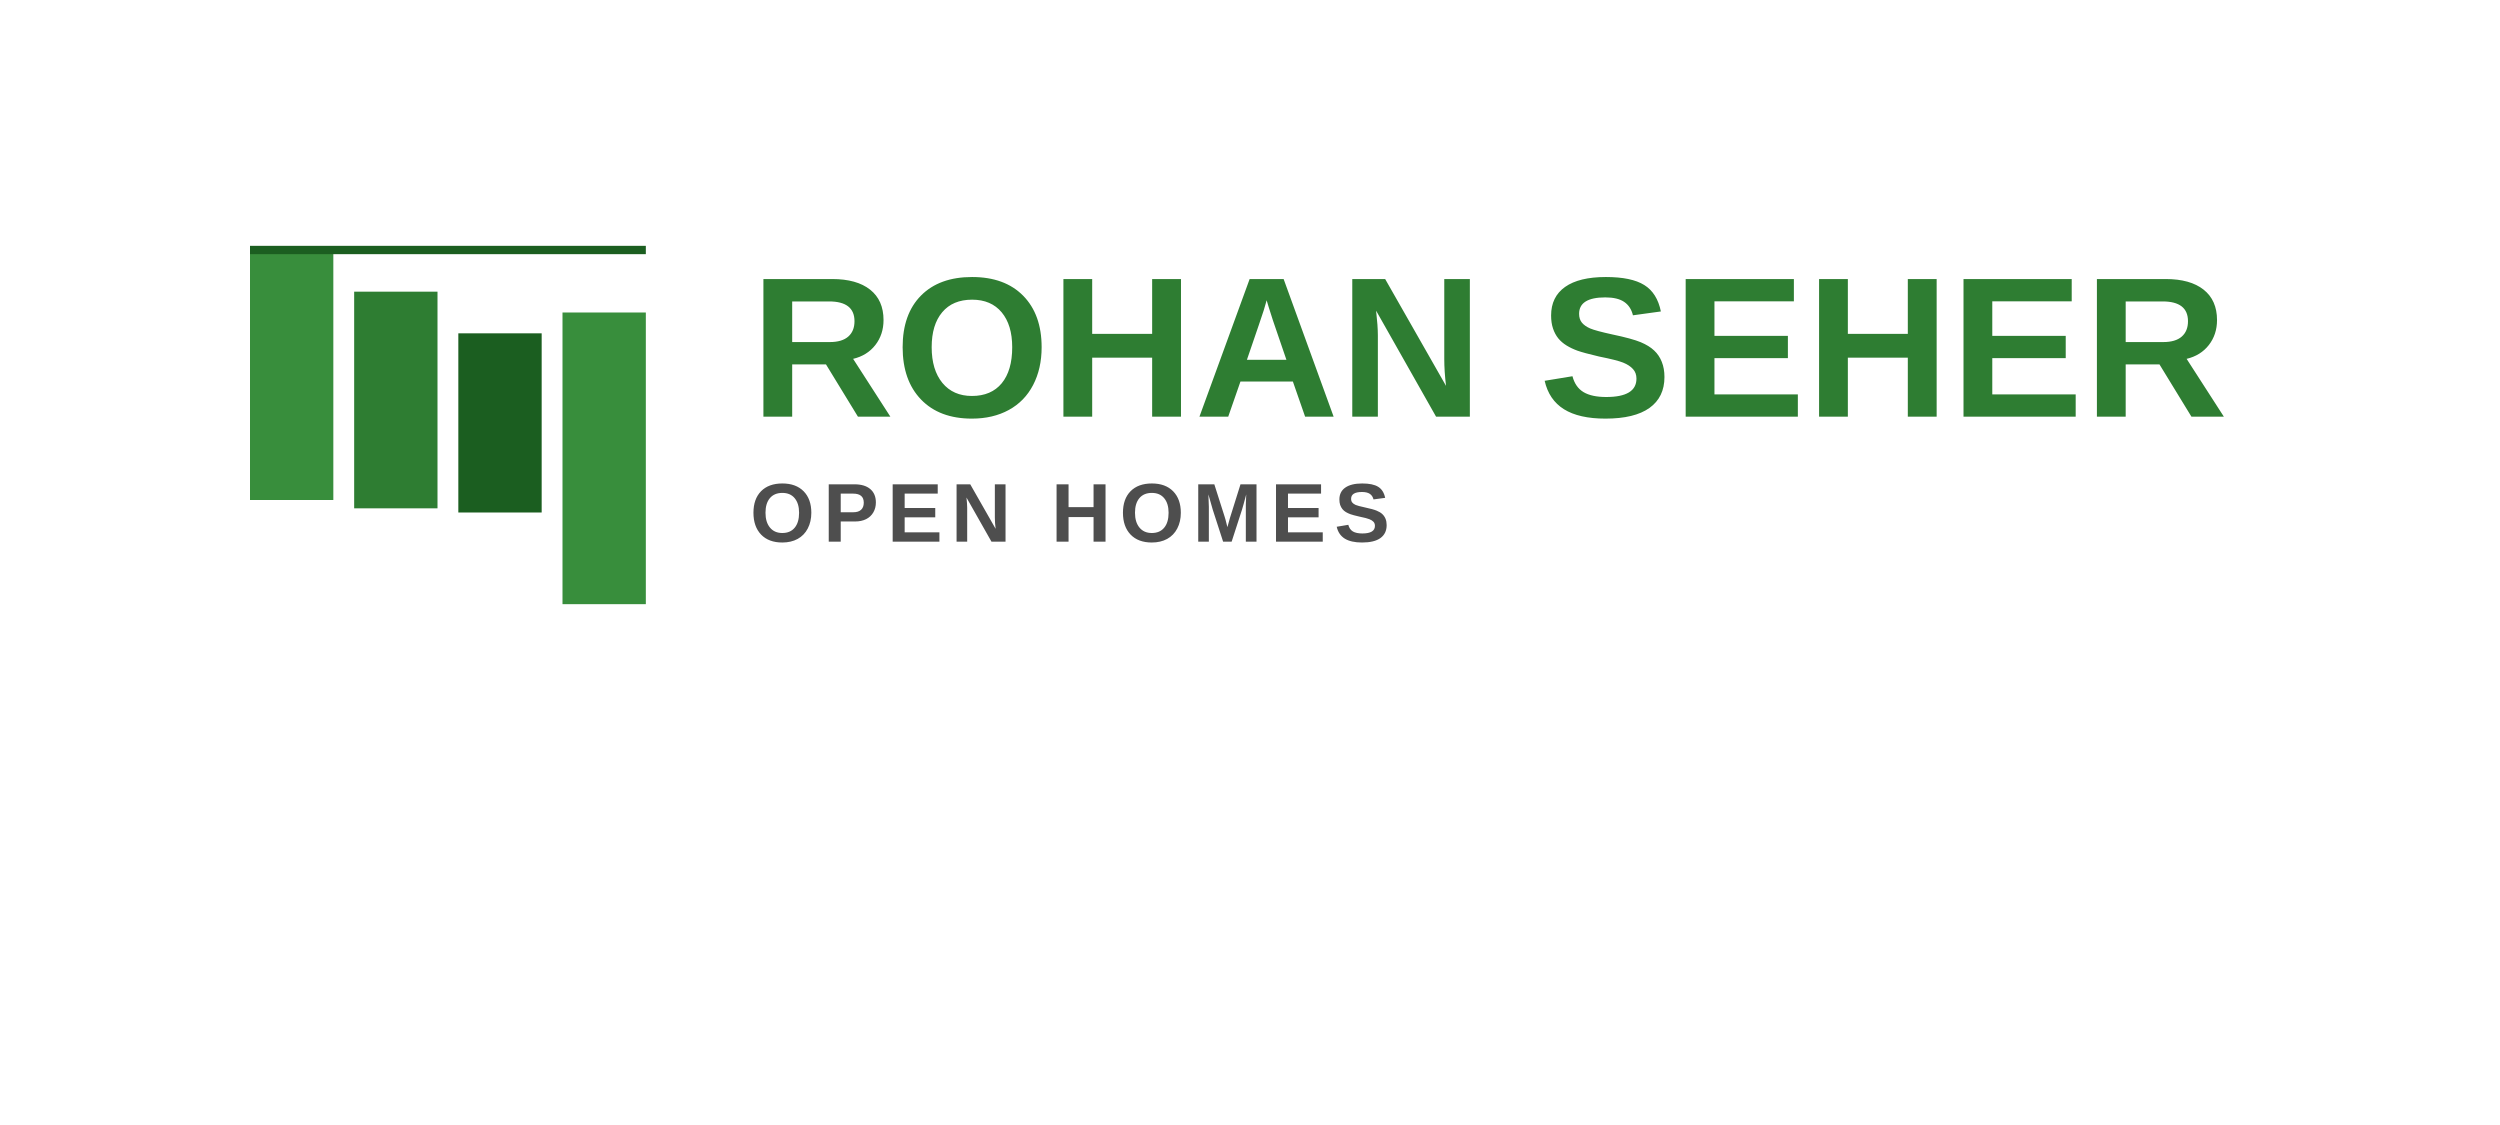
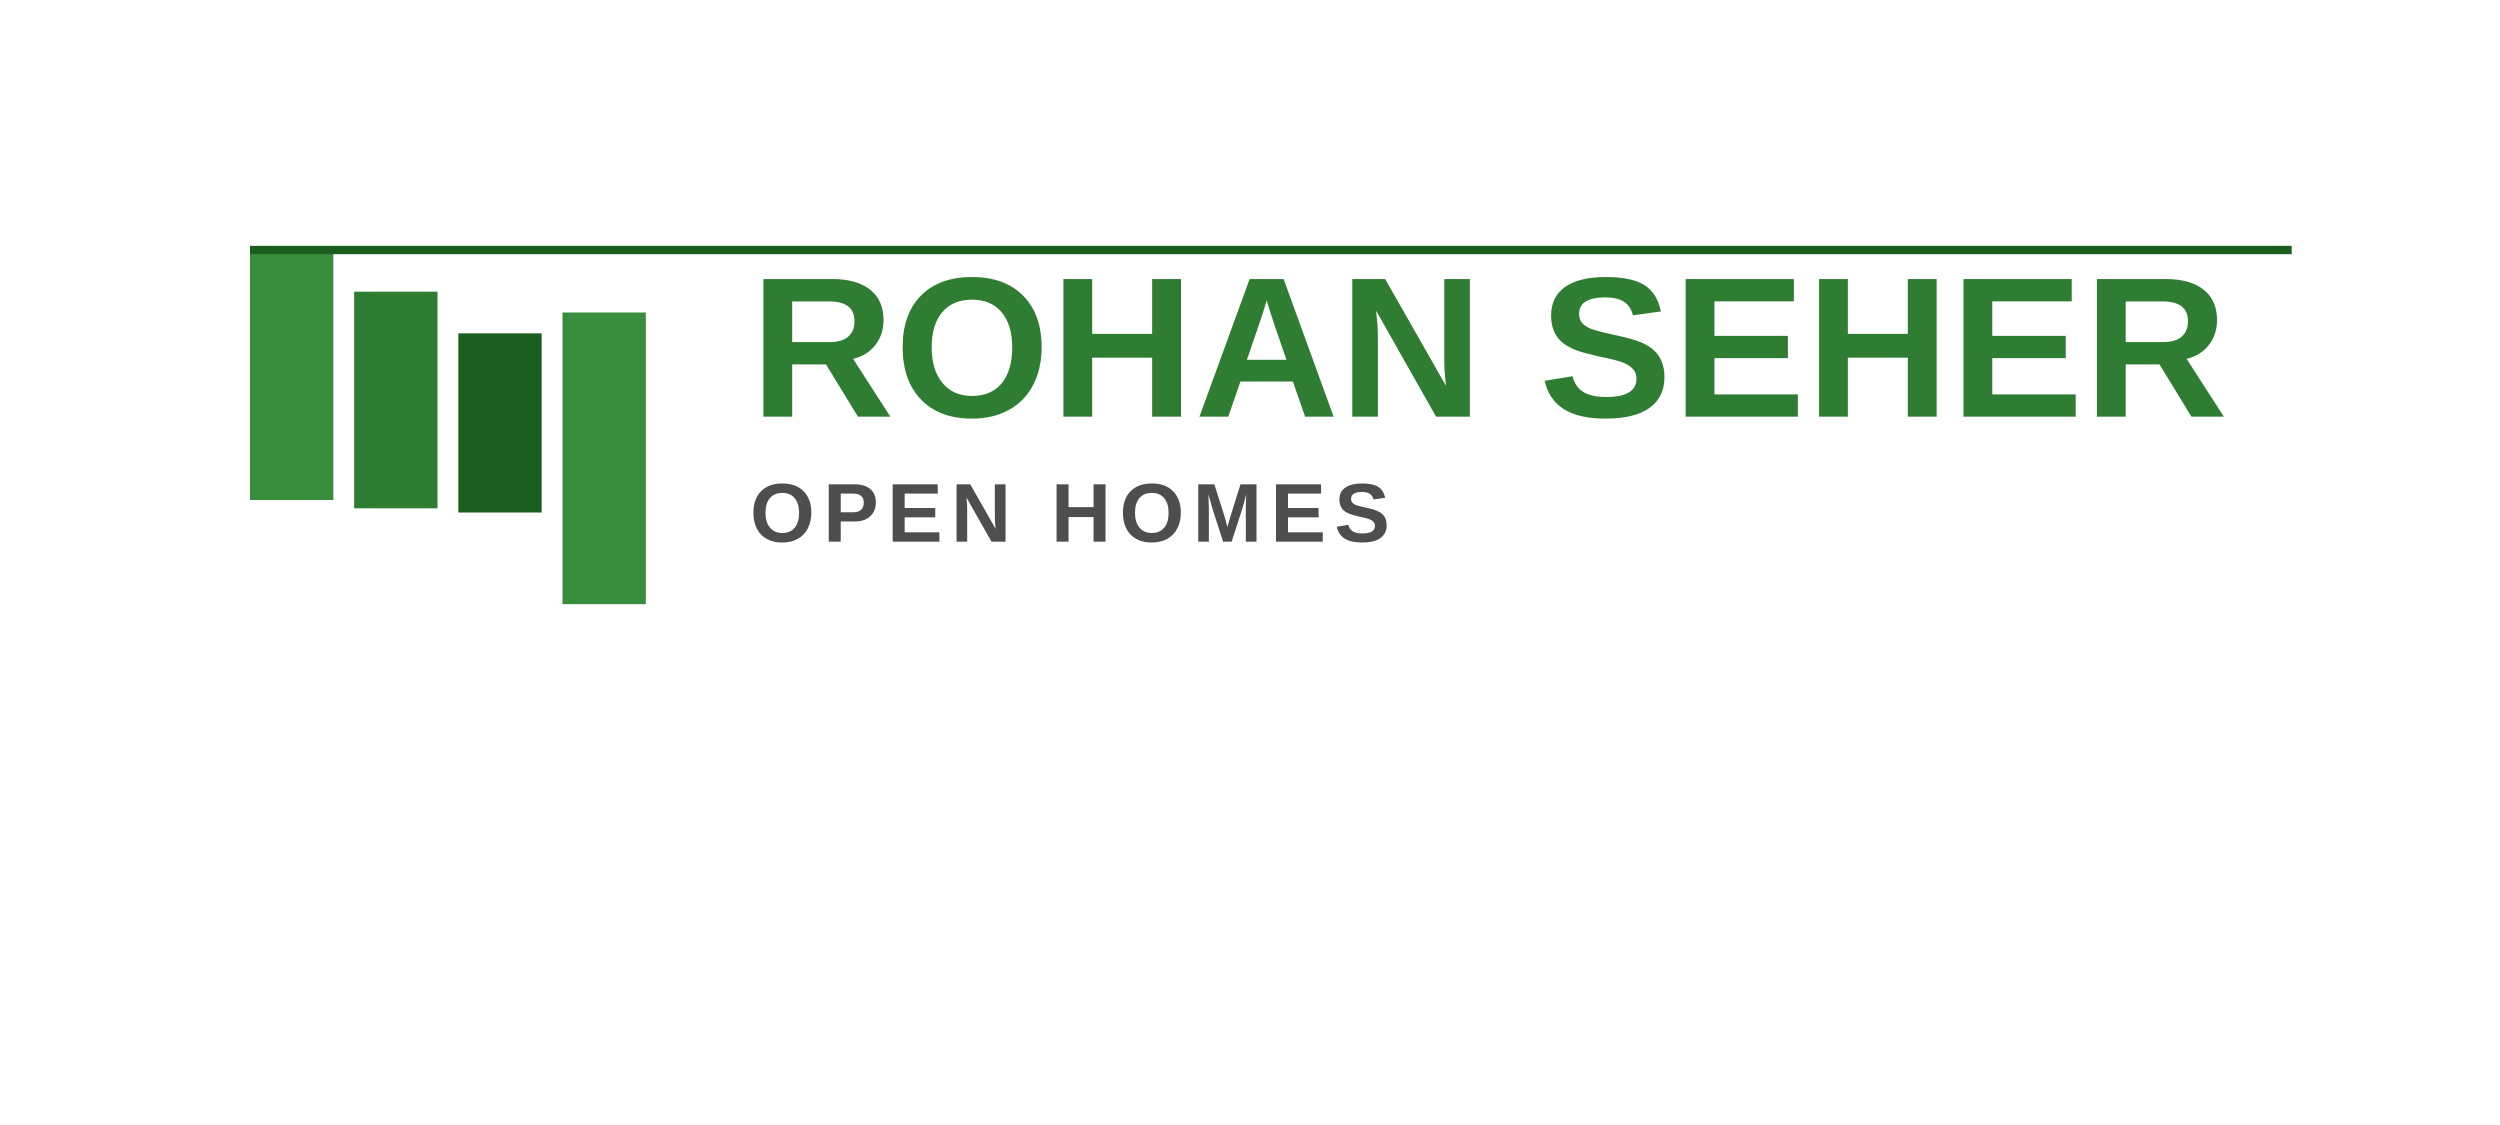
<svg xmlns="http://www.w3.org/2000/svg" width="600" height="270">
  <g transform="translate(50,60)">
    <rect x="10" y="0" width="20" height="60" fill="#388E3C" />
    <rect x="35" y="10" width="20" height="52" fill="#2E7D32" />
    <rect x="60" y="20" width="20" height="43" fill="#1B5E20" />
    <rect x="85" y="15" width="20" height="70" fill="#388E3C" />
-     <line x1="10" y1="0" x2="105" y2="0" stroke="#1B5E20" stroke-width="2" />
+     <line x1="10" y1="0" x2="500" y2="0" stroke="#1B5E20" stroke-width="2" />
  </g>
  <text x="180" y="100" font-family="Arial, sans-serif" font-size="48" font-weight="bold" fill="#2E7D32" text-anchor="start">ROHAN SEHER</text>
  <text x="180" y="130" font-family="Arial, sans-serif" font-size="20" font-weight="bold" fill="#4E4E4E" text-anchor="start" letter-spacing="2">OPEN HOMES</text>
  <defs>
    <linearGradient id="gradient" x1="0%" y1="0%" x2="100%" y2="0%">
      <stop offset="0%" style="stop-color:#388E3C; stop-opacity:1" />
      <stop offset="100%" style="stop-color:#1B5E20; stop-opacity:1" />
    </linearGradient>
  </defs>
</svg>
